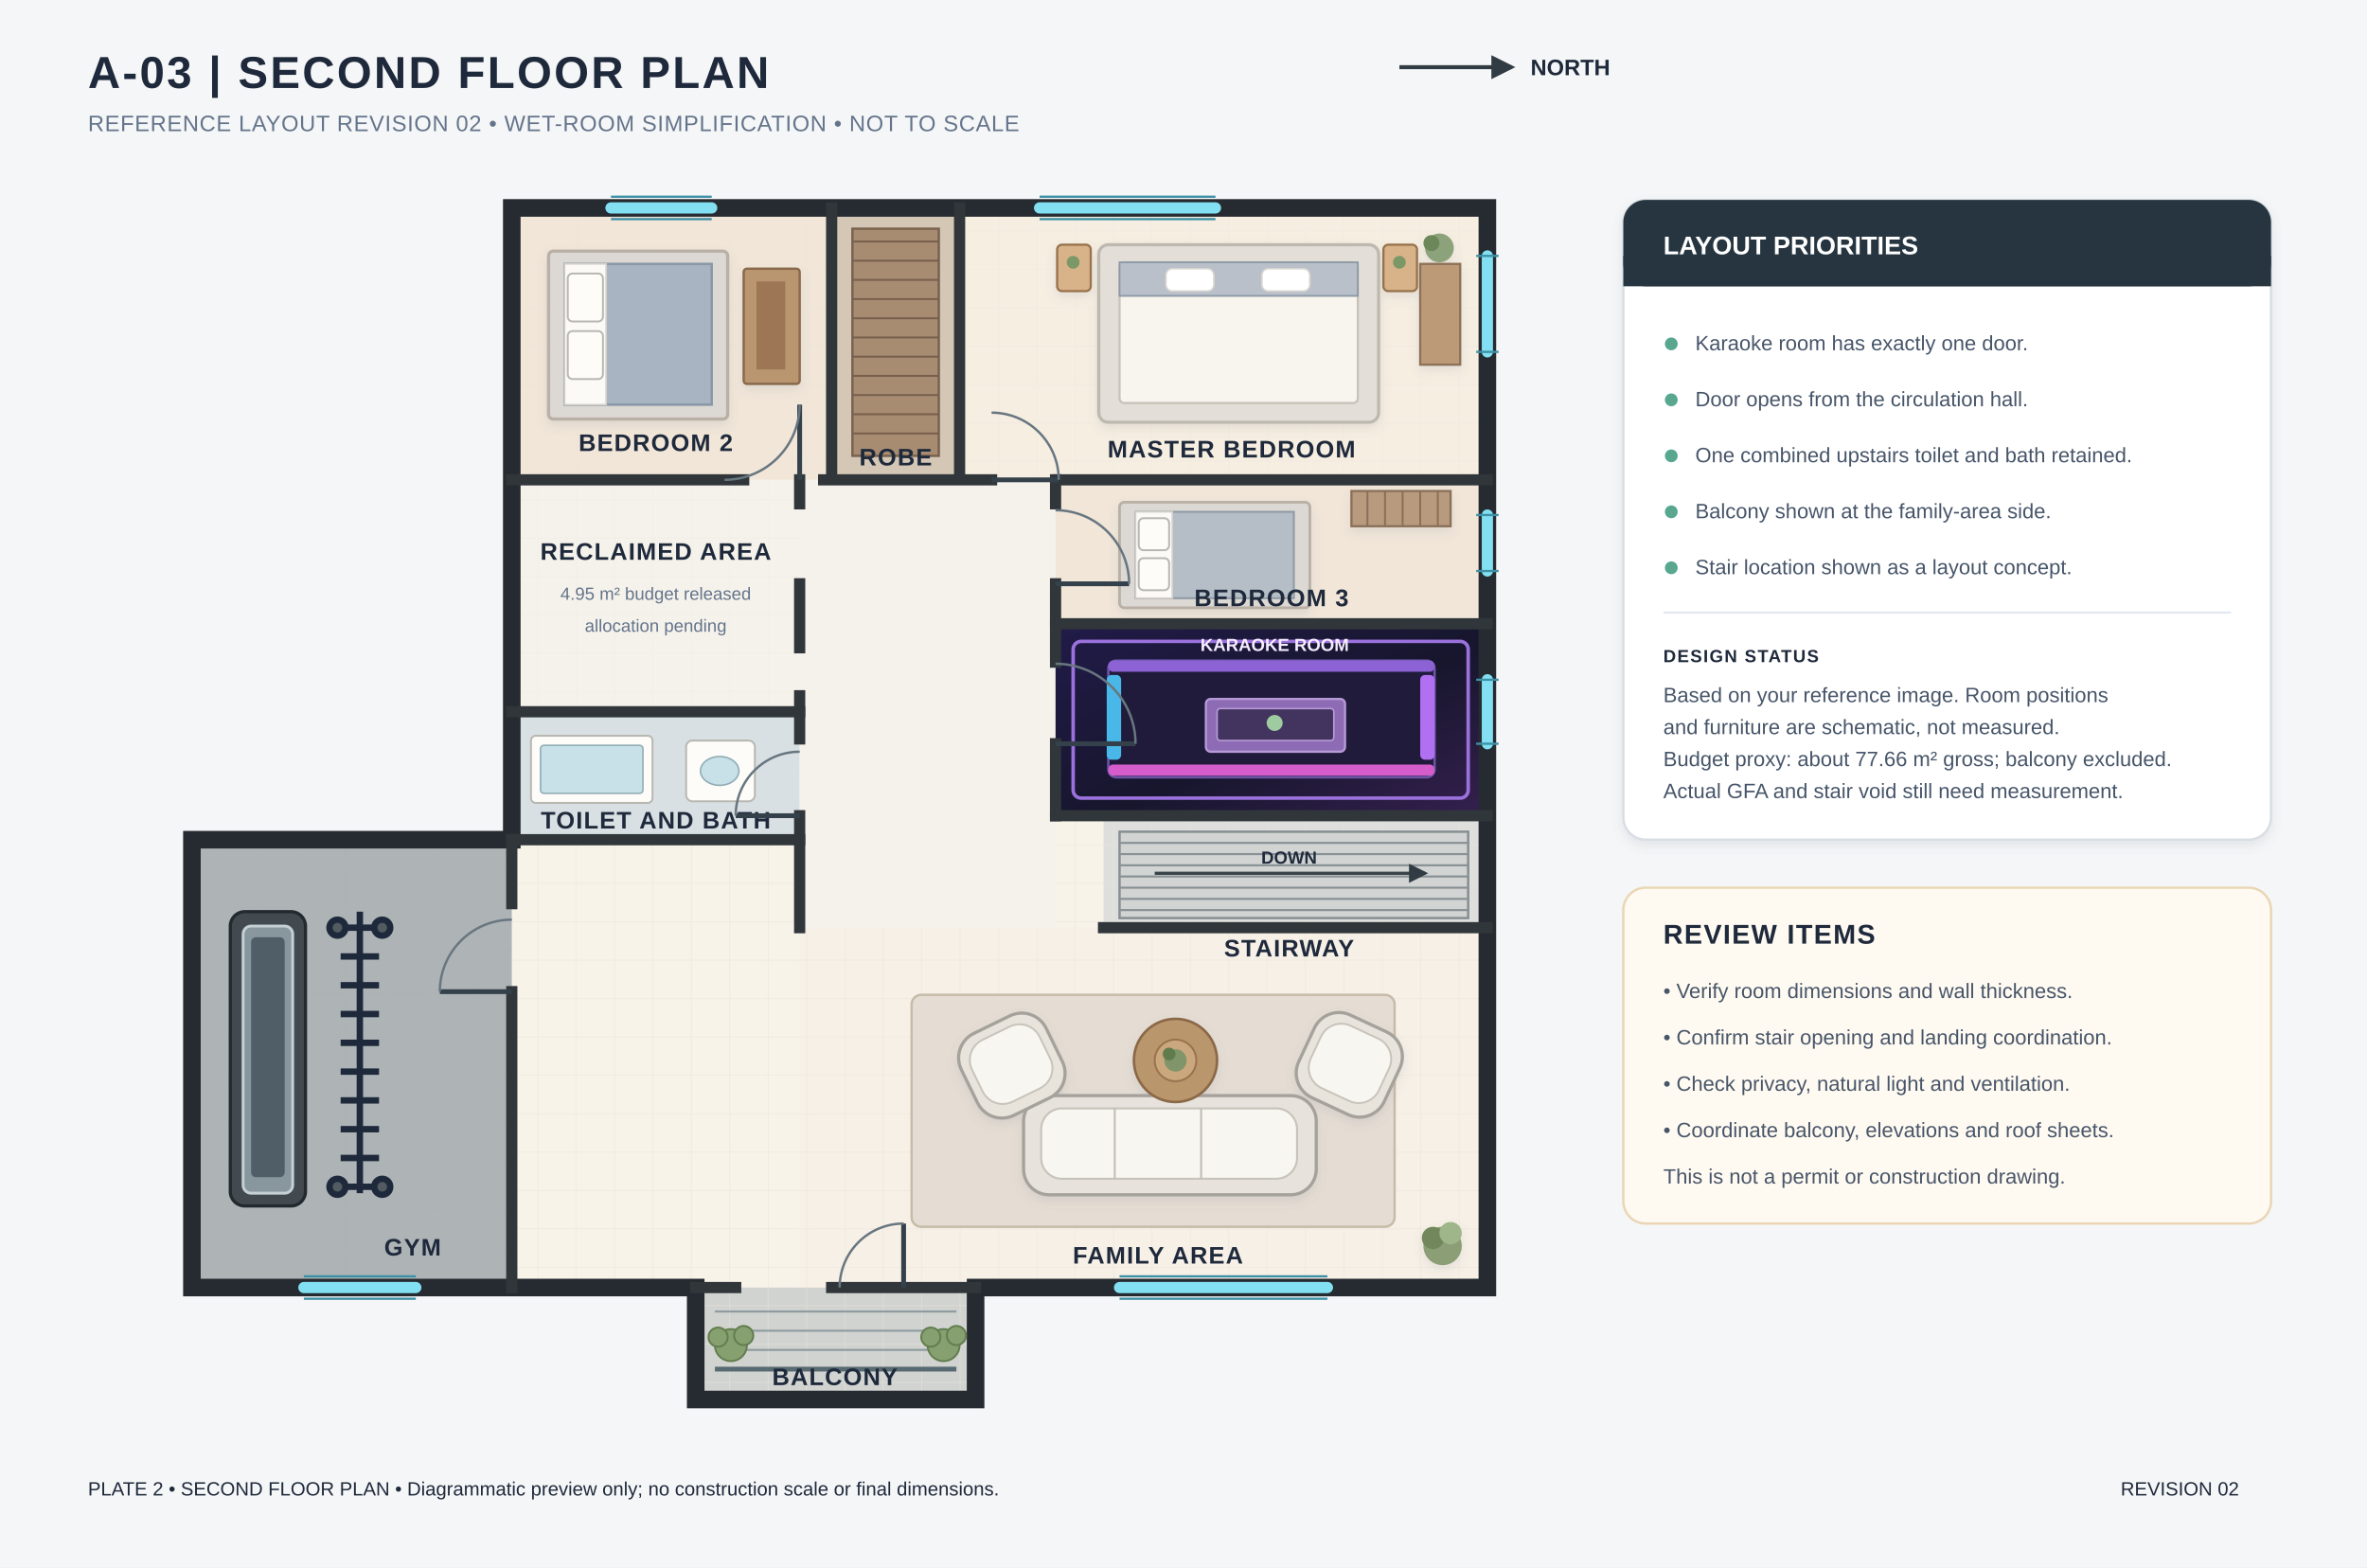
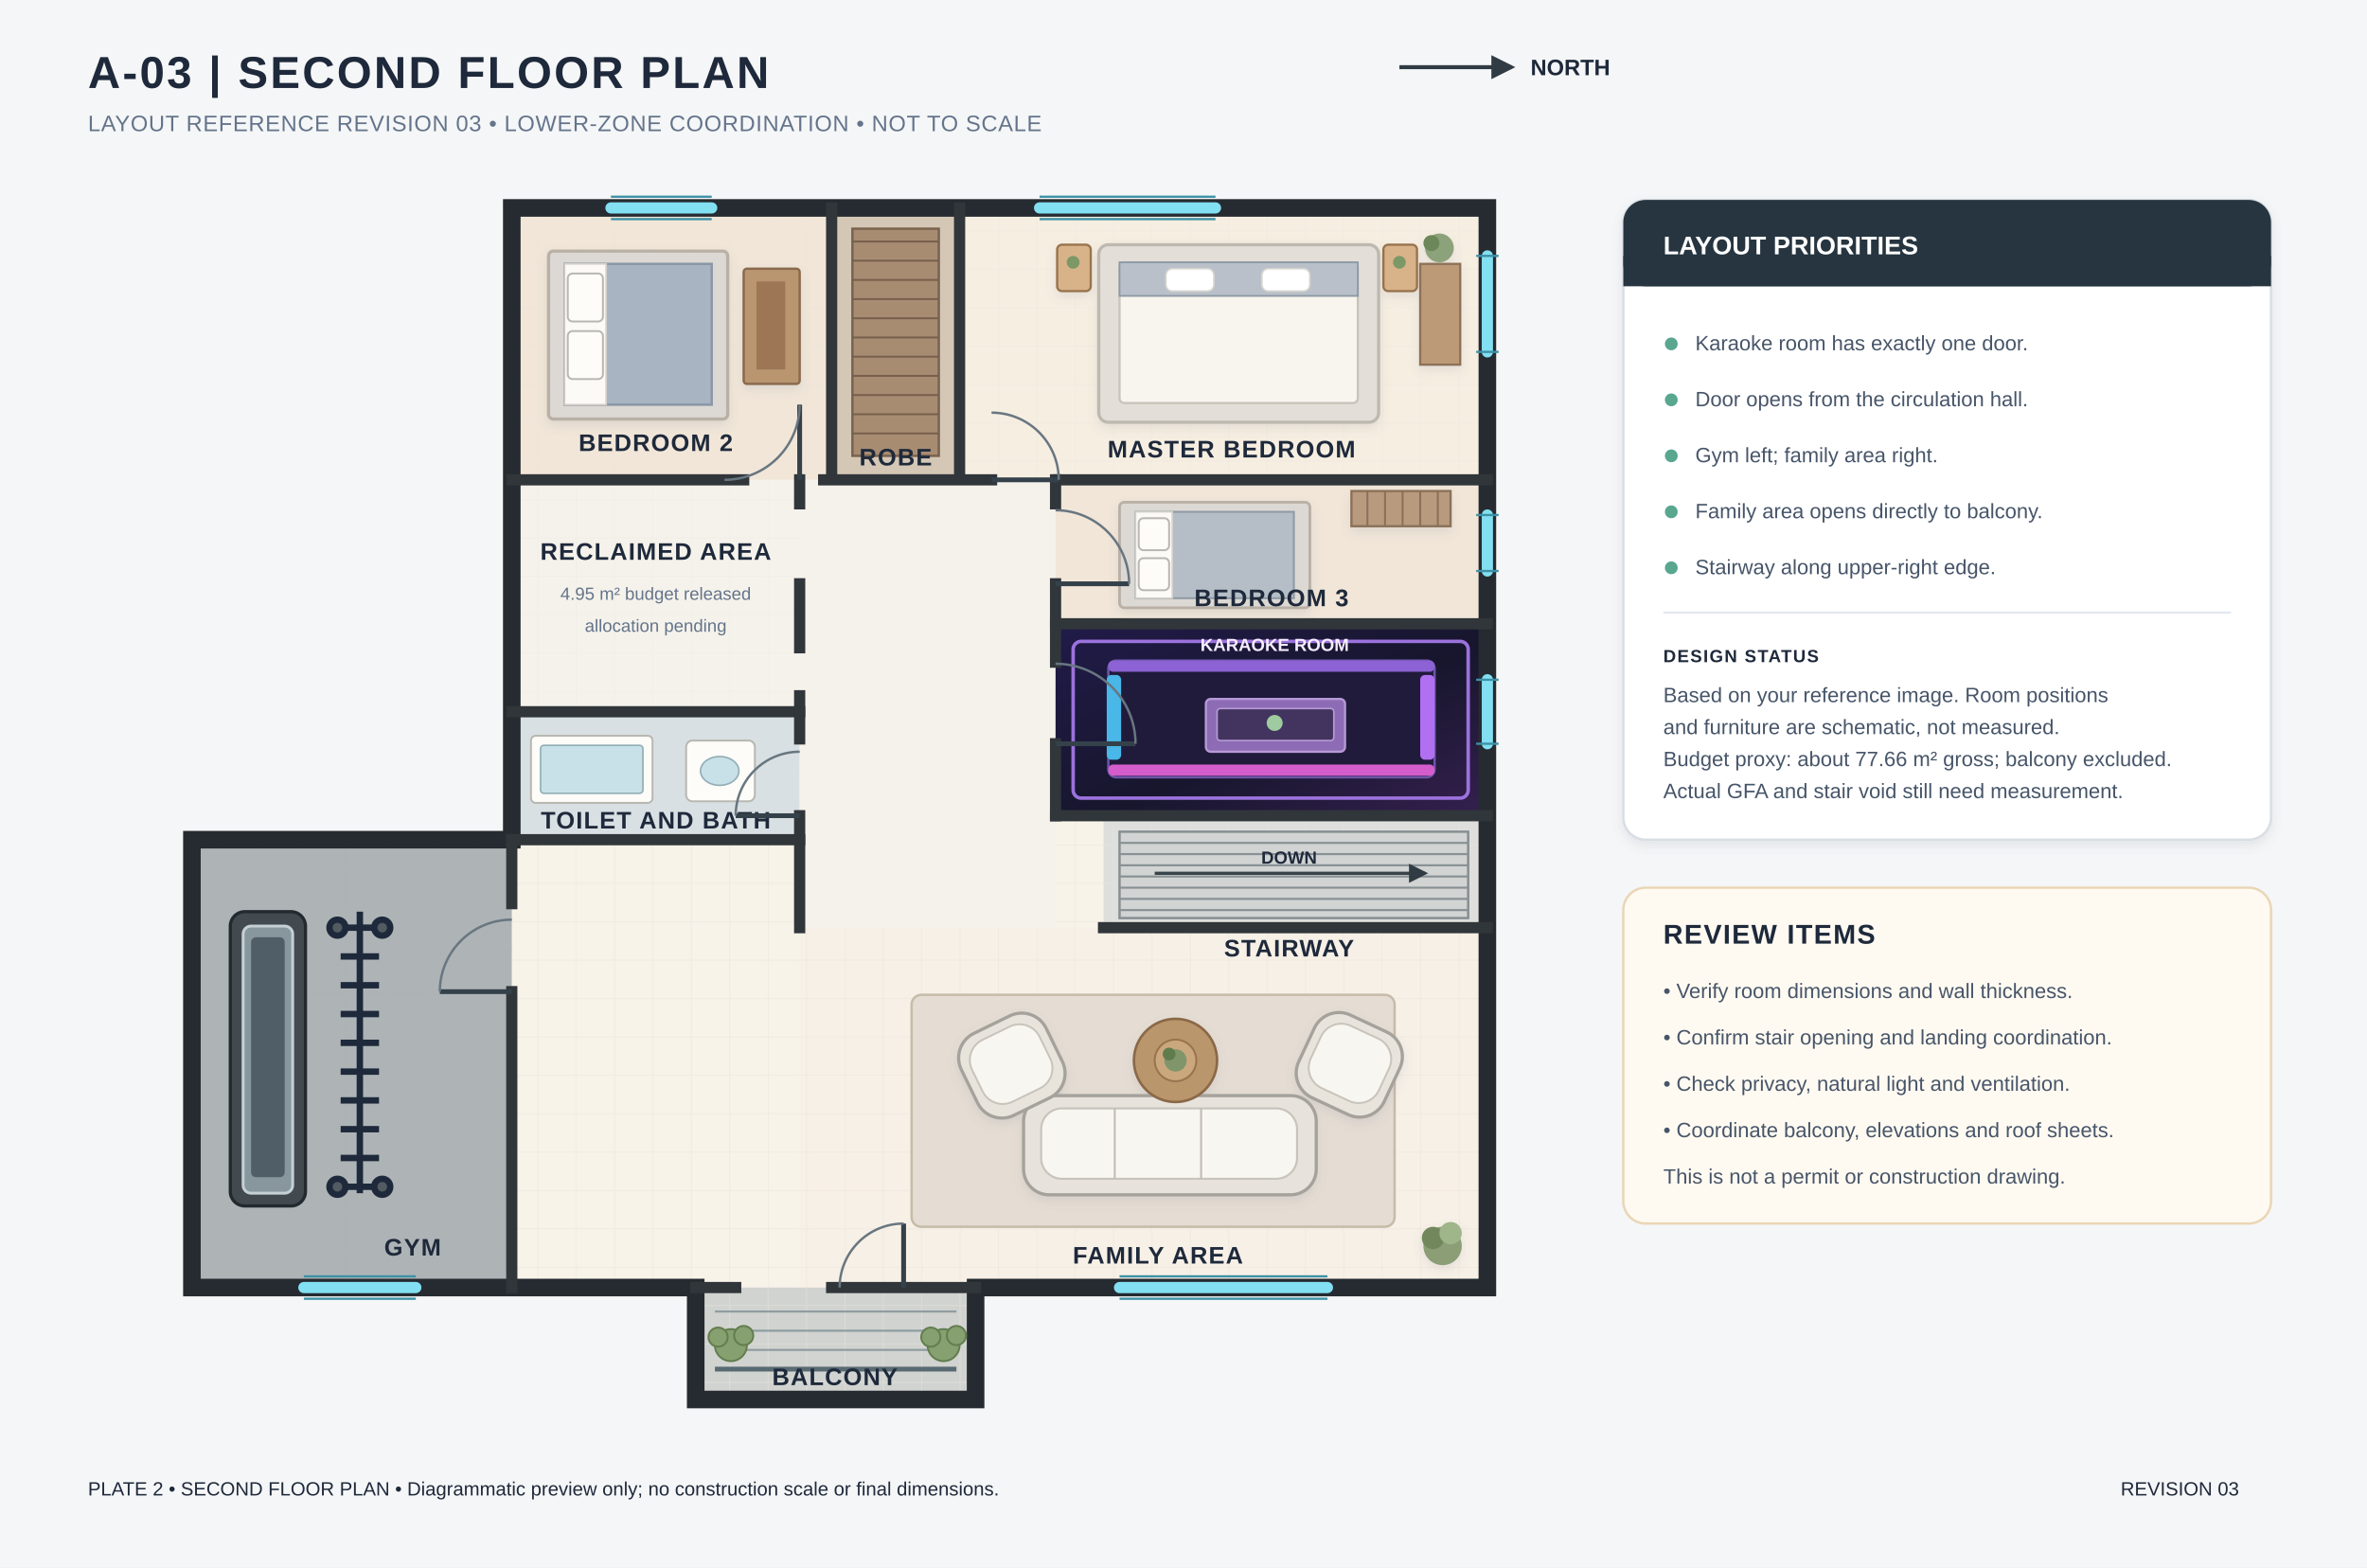
<svg xmlns="http://www.w3.org/2000/svg" width="1480" height="980" viewBox="0 0 1480 980" role="img" aria-labelledby="title desc">
  <defs>
    <pattern id="tile" width="24" height="24" patternUnits="userSpaceOnUse">
      <path d="M24 0H0V24" fill="none" stroke="#e7e4dc" stroke-width="0.8" />
    </pattern>
    <pattern id="gymTile" width="27" height="27" patternUnits="userSpaceOnUse">
      <path d="M27 0H0V27" fill="none" stroke="#aab0b4" stroke-width="0.8" />
    </pattern>
    <linearGradient id="karaokeGlow" x1="0" y1="0" x2="1" y2="1">
      <stop offset="0" stop-color="#211b49" />
      <stop offset=".55" stop-color="#17162d" />
      <stop offset="1" stop-color="#35204f" />
    </linearGradient>
    <marker id="arrow" markerWidth="8" markerHeight="8" refX="5" refY="3" orient="auto">
      <path d="M0,0 L6,3 L0,6 Z" fill="#313b43" />
    </marker>
    <filter id="softShadow" x="-20%" y="-20%" width="140%" height="140%">
      <feDropShadow dx="0" dy="3" stdDeviation="3" flood-color="#64748b" flood-opacity=".14" />
    </filter>
    <style>
    text{font-family:Arial,Helvetica,sans-serif;fill:#1e293b}
    .sheetTitle{font-size:28px;font-weight:800;letter-spacing:1.4px}
    .sheetSub{font-size:14px;fill:#64748b;letter-spacing:.4px}
    .roomLabel{font-size:15px;font-weight:700;letter-spacing:.7px;text-anchor:middle}
    .roomSmall{font-size:11px;fill:#64748b;text-anchor:middle}
    .wall{fill:none;stroke:#252b30;stroke-width:11;stroke-linejoin:miter;stroke-linecap:square}
    .innerWall{fill:none;stroke:#30363a;stroke-width:7;stroke-linecap:square}
    .window{fill:none;stroke:#83dff2;stroke-width:7;stroke-linecap:round}
    .windowFrame{fill:none;stroke:#3d91a6;stroke-width:1.4}
    .doorLeaf{fill:none;stroke:#35414a;stroke-width:3}
    .doorArc{fill:none;stroke:#687680;stroke-width:1.5}
    .furn{fill:#d8b38a;stroke:#98734d;stroke-width:1.4}
    .furnLight{fill:#fdfcf8;stroke:#b8b7b1;stroke-width:1.2}
    .panelText{font-size:13px;fill:#475569}
    .panelHeading{font-size:17px;font-weight:800;letter-spacing:.8px}
    .tag{font-size:11px;font-weight:700;letter-spacing:.8px}
    .lightText{fill:#ffffff}
    .karaokeLabel{fill:#f6edff}
  </style>
  </defs>
  <rect width="1480" height="980" fill="#f5f6f7" />
  <text x="55" y="55" class="sheetTitle">A-03  |  SECOND FLOOR PLAN</text>
-   <text x="55" y="82" class="sheetSub">REFERENCE LAYOUT REVISION 02  •  WET-ROOM SIMPLIFICATION  •  NOT TO SCALE</text>
+   <text x="55" y="82" class="sheetSub">LAYOUT REFERENCE REVISION 03  •  LOWER-ZONE COORDINATION  •  NOT TO SCALE</text>
  <g transform="translate(875 42)">
    <path d="M0 0H70" stroke="#303b43" stroke-width="2.5" marker-end="url(#arrow)" />
    <text x="82" y="5" font-size="14" font-weight="700">NORTH</text>
  </g>
  <rect x="320" y="130" width="610" height="675" fill="#f7f3e9" />
  <rect x="320" y="130" width="610" height="675" fill="url(#tile)" opacity=".7" />
  <rect x="120" y="525" width="200" height="280" fill="#aeb4b6" />
  <rect x="120" y="525" width="200" height="280" fill="url(#gymTile)" opacity=".7" />
  <rect x="320" y="130" width="200" height="170" fill="#f1e6d8" />
  <rect x="520" y="130" width="80" height="170" fill="#d4c7b5" />
  <rect x="600" y="130" width="330" height="170" fill="#f6eee1" />
  <rect x="320" y="130" width="200" height="170" fill="url(#tile)" opacity=".35" />
  <rect x="600" y="130" width="330" height="170" fill="url(#tile)" opacity=".45" />
  <rect x="320" y="300" width="180" height="145" fill="#f5f2eb" />
  <rect x="320" y="300" width="180" height="145" fill="url(#tile)" opacity=".35" />
  <rect x="320" y="445" width="180" height="80" fill="#d9e0e3" />
  <rect x="500" y="300" width="160" height="505" fill="#f5f2eb" />
  <rect x="660" y="300" width="270" height="90" fill="#f1e6d8" />
  <rect x="660" y="390" width="270" height="120" fill="url(#karaokeGlow)" />
  <rect x="690" y="510" width="240" height="70" fill="#dedfdd" />
  <rect x="690" y="510" width="240" height="70" fill="url(#tile)" opacity=".5" />
  <rect x="500" y="580" width="430" height="225" fill="#f7f0e6" />
  <rect x="500" y="580" width="430" height="225" fill="url(#tile)" opacity=".7" />
  <rect x="435" y="805" width="175" height="70" fill="#d1d3d0" />
  <rect x="435" y="805" width="175" height="70" fill="url(#tile)" opacity=".7" />
  <path class="wall" d="M320 130 H930 V805 H610 V875 H435 V805 H320 V805 H120 V525 H320 Z" />
  <path class="innerWall" d="M520 130 V300 M600 130 V300 M320 300 H465 M515 300 H620 M662 300 H930" />
  <path class="innerWall" d="M320 445 H500 M320 525 H500" />
  <path class="innerWall" d="M500 300 V315 M500 365 V405 M500 435 V462 M500 510 V580" />
  <path class="innerWall" d="M660 300 V315 M660 365 V414 M660 465 V510" />
  <path class="innerWall" d="M660 390 H930 M660 510 H690 M690 510 H930 M690 580 H930" />
  <path class="innerWall" d="M320 525 V565 M320 620 V805" />
  <path class="innerWall" d="M435 805 H460 M520 805 H610" />
  <g filter="url(#softShadow)">
    <rect x="343" y="157" width="112" height="105" rx="3" fill="#dcd8d3" stroke="#b9b0a6" stroke-width="2" />
    <rect x="353" y="165" width="92" height="88" fill="#a9b4c2" stroke="#8997a7" stroke-width="1.5" />
    <rect x="353" y="165" width="26" height="88" fill="#fbfaf7" stroke="#d4d0c9" />
    <rect x="355" y="171" width="22" height="30" rx="3" class="furnLight" />
    <rect x="355" y="207" width="22" height="30" rx="3" class="furnLight" />
    <rect x="465" y="168" width="35" height="72" rx="2" fill="#b99570" stroke="#8a6b4e" stroke-width="1.5" />
    <rect x="473" y="176" width="18" height="55" fill="#9c7655" />
  </g>
  <text x="410" y="282" class="roomLabel">BEDROOM 2</text>
  <rect x="533" y="143" width="54" height="142" fill="#a88c72" stroke="#79634f" stroke-width="1.5" />
  <path d="M533 151H587 M533 163H587 M533 175H587 M533 187H587 M533 199H587 M533 211H587 M533 223H587 M533 235H587 M533 247H587 M533 259H587 M533 271H587" stroke="#765f4c" stroke-width="1.2" />
  <text x="560" y="291" class="roomLabel" font-size="12">ROBE</text>
  <g filter="url(#softShadow)">
    <rect x="687" y="153" width="175" height="111" rx="6" fill="#e3dfd8" stroke="#beb9b0" stroke-width="2" />
    <rect x="700" y="164" width="149" height="88" rx="3" fill="#f8f5ef" stroke="#c9c3b9" stroke-width="1.4" />
    <rect x="700" y="164" width="149" height="21" fill="#b9c0c9" stroke="#8c98a5" stroke-width="1.1" />
    <rect x="729" y="168" width="30" height="14" rx="4" fill="#fff" stroke="#d6d4ce" />
    <rect x="789" y="168" width="30" height="14" rx="4" fill="#fff" stroke="#d6d4ce" />
    <rect x="661" y="153" width="21" height="29" rx="3" class="furn" />
    <rect x="865" y="153" width="21" height="29" rx="3" class="furn" />
    <circle cx="671" cy="164" r="4" fill="#7b9866" />
    <circle cx="875" cy="164" r="4" fill="#7b9866" />
    <rect x="888" y="165" width="25" height="63" fill="#bc9a78" stroke="#8d7158" stroke-width="1.4" />
    <circle cx="900" cy="155" r="9" fill="#8ca27a" />
    <circle cx="895" cy="152" r="5" fill="#6c875a" />
  </g>
  <text x="770" y="286" class="roomLabel">MASTER BEDROOM</text>
  <text x="410" y="350" class="roomLabel" font-size="12">RECLAIMED AREA</text>
  <text x="410" y="375" class="roomSmall">4.95 m² budget released</text>
  <text x="410" y="395" class="roomSmall">allocation pending</text>
  <rect x="332" y="460" width="76" height="42" rx="3" class="furnLight" />
  <rect x="338" y="466" width="64" height="30" rx="2" fill="#c8e1e8" stroke="#93aeb6" />
  <rect x="429" y="463" width="43" height="38" rx="4" class="furnLight" />
  <ellipse cx="450" cy="482" rx="12" ry="9" fill="#c8e1e8" stroke="#93aeb6" />
  <text x="410" y="518" class="roomLabel" font-size="11">TOILET AND BATH</text>
  <g filter="url(#softShadow)">
    <rect x="700" y="314" width="119" height="66" rx="3" fill="#dcd8d3" stroke="#b9b0a6" stroke-width="1.7" />
    <rect x="710" y="320" width="99" height="54" fill="#b5bec7" stroke="#8d99a4" stroke-width="1.2" />
    <rect x="710" y="320" width="23" height="54" fill="#fbfaf7" stroke="#d4d0c9" />
    <rect x="712" y="324" width="19" height="20" rx="3" class="furnLight" />
    <rect x="712" y="349" width="19" height="20" rx="3" class="furnLight" />
    <rect x="845" y="307" width="62" height="22" fill="#b89a7e" stroke="#8a7058" stroke-width="1.4" />
    <path d="M855 307V329 M866 307V329 M877 307V329 M888 307V329 M899 307V329" stroke="#8a7058" stroke-width="1.2" />
  </g>
  <text x="795" y="379" class="roomLabel">BEDROOM 3</text>
  <rect x="671" y="401" width="247" height="98" rx="5" fill="none" stroke="#9b72dd" stroke-width="2.2" />
  <rect x="693" y="413" width="204" height="73" rx="5" fill="#201b3b" stroke="#6d55a8" stroke-width="1.5" />
  <rect x="693" y="413" width="204" height="7" rx="3" fill="#8c62d4" />
  <rect x="693" y="478" width="204" height="7" rx="3" fill="#d45dcb" />
  <rect x="692" y="422" width="9" height="53" rx="3" fill="#49b7e8" />
  <rect x="888" y="422" width="9" height="53" rx="3" fill="#b16ff2" />
  <rect x="754" y="437" width="87" height="33" rx="3" fill="#8d6cb5" stroke="#b69ad6" stroke-width="1.4" />
  <rect x="761" y="443" width="73" height="20" rx="2" fill="#42345e" stroke="#b69ad6" stroke-width="1" />
  <circle cx="797" cy="452" r="5" fill="#9ecb9f" />
  <text x="797" y="407" class="karaokeLabel" text-anchor="middle" font-size="11" font-weight="700">KARAOKE ROOM</text>
  <rect x="700" y="520" width="218" height="54" fill="#d1d4d3" stroke="#878f92" stroke-width="1.5" />
  <path d="M700 527H918 M700 534H918 M700 541H918 M700 548H918 M700 555H918 M700 562H918 M700 569H918" stroke="#899195" stroke-width="1.3" />
  <path d="M722 546H891" stroke="#38434a" stroke-width="2" marker-end="url(#arrow)" />
  <text x="806" y="540" font-size="11" font-weight="700" text-anchor="middle">DOWN</text>
  <text x="806" y="598" class="roomLabel" font-size="13">STAIRWAY</text>
  <rect x="144" y="570" width="47" height="184" rx="9" fill="#434a4f" stroke="#222a2f" stroke-width="2" />
  <rect x="152" y="579" width="31" height="167" rx="5" fill="#88969e" stroke="#c4d0d4" stroke-width="1.8" />
  <rect x="157" y="586" width="21" height="150" rx="3" fill="#4f5e67" />
  <g stroke="#1e293b" stroke-width="4" fill="#525b61">
    <path d="M225 570V746" />
    <path d="M213 580H237 M213 598H237 M213 616H237 M213 634H237 M213 652H237 M213 670H237 M213 688H237 M213 706H237 M213 724H237 M213 742H237" />
    <circle cx="211" cy="580" r="5" />
    <circle cx="239" cy="580" r="5" />
    <circle cx="211" cy="742" r="5" />
    <circle cx="239" cy="742" r="5" />
  </g>
  <text x="258" y="785" class="roomLabel">GYM</text>
  <rect x="570" y="622" width="302" height="145" rx="6" fill="#e5ddd3" stroke="#c7bbaa" stroke-width="1.5" />
  <g filter="url(#softShadow)">
    <rect x="640" y="685" width="183" height="62" rx="16" fill="#e7e3dc" stroke="#a5a29c" stroke-width="2" />
    <rect x="651" y="693" width="160" height="44" rx="13" fill="#f8f6f1" stroke="#c8c4bc" stroke-width="1.3" />
    <path d="M697 693V737 M751 693V737" stroke="#c0bbb3" stroke-width="1.2" />
    <rect x="603" y="638" width="59" height="57" rx="17" fill="#e8e4dc" stroke="#a5a29c" stroke-width="2" transform="rotate(-26 632 666)" />
    <rect x="609" y="644" width="47" height="43" rx="14" fill="#f8f6f1" stroke="#c8c4bc" stroke-width="1.2" transform="rotate(-26 632 666)" />
    <rect x="814" y="637" width="59" height="57" rx="17" fill="#e8e4dc" stroke="#a5a29c" stroke-width="2" transform="rotate(25 843 666)" />
    <rect x="820" y="643" width="47" height="43" rx="14" fill="#f8f6f1" stroke="#c8c4bc" stroke-width="1.2" transform="rotate(25 843 666)" />
    <circle cx="735" cy="663" r="26" fill="#ba966d" stroke="#8b6847" stroke-width="1.6" />
    <circle cx="735" cy="663" r="13" fill="#cba77e" stroke="#98734d" stroke-width="1.2" />
    <circle cx="735" cy="663" r="7" fill="#80956b" />
    <circle cx="731" cy="659" r="4" fill="#617b4e" />
    <circle cx="902" cy="779" r="12" fill="#8b9e74" />
    <circle cx="896" cy="774" r="7" fill="#72885b" />
    <circle cx="907" cy="771" r="7" fill="#9fb58a" />
  </g>
  <text x="724" y="790" class="roomLabel">FAMILY AREA</text>
  <path d="M447 856H598" stroke="#596b72" stroke-width="3" />
  <path d="M447 844H598 M447 832H598 M447 820H598" stroke="#8f9ca0" stroke-width="1.3" />
  <g fill="#87a070" stroke="#627d4f" stroke-width="1.2">
    <circle cx="457" cy="841" r="10" />
    <circle cx="449" cy="836" r="6" />
    <circle cx="465" cy="835" r="6" />
    <circle cx="590" cy="841" r="10" />
    <circle cx="582" cy="836" r="6" />
    <circle cx="598" cy="835" r="6" />
  </g>
  <text x="522" y="866" class="roomLabel" font-size="12">BALCONY</text>
  <g id="bedroom2-door" data-room-door="bedroom-2">
    <path d="M500 300 L500 253" class="doorLeaf" />
    <path d="M500 253 A47 47 0 0 1 453 300" class="doorArc" />
  </g>
  <g id="master-door" data-room-door="master-bedroom">
    <path d="M620 300 L662 300" class="doorLeaf" />
    <path d="M662 300 A42 42 0 0 0 620 258" class="doorArc" />
  </g>
  <g id="toilet-bath-door" data-room-door="toilet-and-bath">
    <path d="M500 510 L460 510" class="doorLeaf" />
    <path d="M460 510 A40 40 0 0 1 500 470" class="doorArc" />
  </g>
  <g id="bedroom3-door" data-room-door="bedroom-3">
    <path d="M660 365 L706 365" class="doorLeaf" />
    <path d="M706 365 A46 46 0 0 0 660 319" class="doorArc" />
  </g>
  <g id="karaoke-door-01" data-room-door="karaoke-room" aria-label="The only doorway into the karaoke room, from the west-side corridor">
    <path d="M660 465 L710 465" class="doorLeaf" />
    <path d="M710 465 A50 50 0 0 0 660 415" class="doorArc" />
  </g>
  <g id="gym-door" data-room-door="gym">
    <path d="M320 620 L275 620" class="doorLeaf" />
    <path d="M275 620 A45 45 0 0 1 320 575" class="doorArc" />
  </g>
-   <g id="balcony-door" data-room-door="balcony">
+   <g id="balcony-door" data-room-door="balcony" aria-label="Door from the family area directly to the balcony">
    <path d="M565 805 L565 765" class="doorLeaf" />
    <path d="M565 765 A40 40 0 0 0 525 805" class="doorArc" />
  </g>
  <g class="window">
    <path d="M382 130H445 M650 130H760 M930 160V220 M930 322V357 M930 425V465 M190 805H260 M700 805H830" />
  </g>
  <g class="windowFrame">
    <path d="M382 123H445 M382 137H445 M650 123H760 M650 137H760 M923 160H937 M923 220H937 M923 322H937 M923 357H937 M923 425H937 M923 465H937 M190 798H260 M190 812H260 M700 798H830 M700 812H830" />
  </g>
  <g filter="url(#softShadow)">
    <rect x="1015" y="125" width="405" height="400" rx="14" fill="#ffffff" stroke="#d8dee3" stroke-width="1.5" />
    <rect x="1015" y="125" width="405" height="54" rx="14" fill="#263640" />
    <rect x="1015" y="160" width="405" height="19" fill="#263640" />
  </g>
  <text x="1040" y="159" class="lightText" font-size="16" font-weight="800">LAYOUT PRIORITIES</text>
  <circle cx="1045" cy="215" r="4" fill="#58a78e" />
  <text x="1060" y="219" class="panelText">Karaoke room has exactly one door.</text>
  <circle cx="1045" cy="250" r="4" fill="#58a78e" />
  <text x="1060" y="254" class="panelText">Door opens from the circulation hall.</text>
  <circle cx="1045" cy="285" r="4" fill="#58a78e" />
-   <text x="1060" y="289" class="panelText">One combined upstairs toilet and bath retained.</text>
+   <text x="1060" y="289" class="panelText">Gym left; family area right.</text>
  <circle cx="1045" cy="320" r="4" fill="#58a78e" />
-   <text x="1060" y="324" class="panelText">Balcony shown at the family-area side.</text>
+   <text x="1060" y="324" class="panelText">Family area opens directly to balcony.</text>
  <circle cx="1045" cy="355" r="4" fill="#58a78e" />
-   <text x="1060" y="359" class="panelText">Stair location shown as a layout concept.</text>
+   <text x="1060" y="359" class="panelText">Stairway along upper-right edge.</text>
  <path d="M1040 383H1395" stroke="#e2e8f0" stroke-width="1.3" />
  <text x="1040" y="414" class="tag" fill="#334155">DESIGN STATUS</text>
  <text x="1040" y="439" class="panelText">Based on your reference image. Room positions</text>
  <text x="1040" y="459" class="panelText">and furniture are schematic, not measured.</text>
  <text x="1040" y="479" class="panelText">Budget proxy: about 77.66 m² gross; balcony excluded.</text>
  <text x="1040" y="499" class="panelText">Actual GFA and stair void still need measurement.</text>
  <g>
    <rect x="1015" y="555" width="405" height="210" rx="14" fill="#fffaf1" stroke="#ead6b6" stroke-width="1.5" />
    <text x="1040" y="590" class="panelHeading" fill="#8a5b23">REVIEW ITEMS</text>
    <text x="1040" y="624" class="panelText">• Verify room dimensions and wall thickness.</text>
    <text x="1040" y="653" class="panelText">• Confirm stair opening and landing coordination.</text>
    <text x="1040" y="682" class="panelText">• Check privacy, natural light and ventilation.</text>
    <text x="1040" y="711" class="panelText">• Coordinate balcony, elevations and roof sheets.</text>
    <text x="1040" y="740" class="panelText">This is not a permit or construction drawing.</text>
  </g>
  <text x="55" y="935" font-size="12" fill="#64748b">PLATE 2  •  SECOND FLOOR PLAN  •  Diagrammatic preview only; no construction scale or final dimensions.</text>
-   <text x="1400" y="935" text-anchor="end" font-size="12" fill="#64748b">REVISION 02</text>
+   <text x="1400" y="935" text-anchor="end" font-size="12" fill="#64748b">REVISION 03</text>
</svg>
